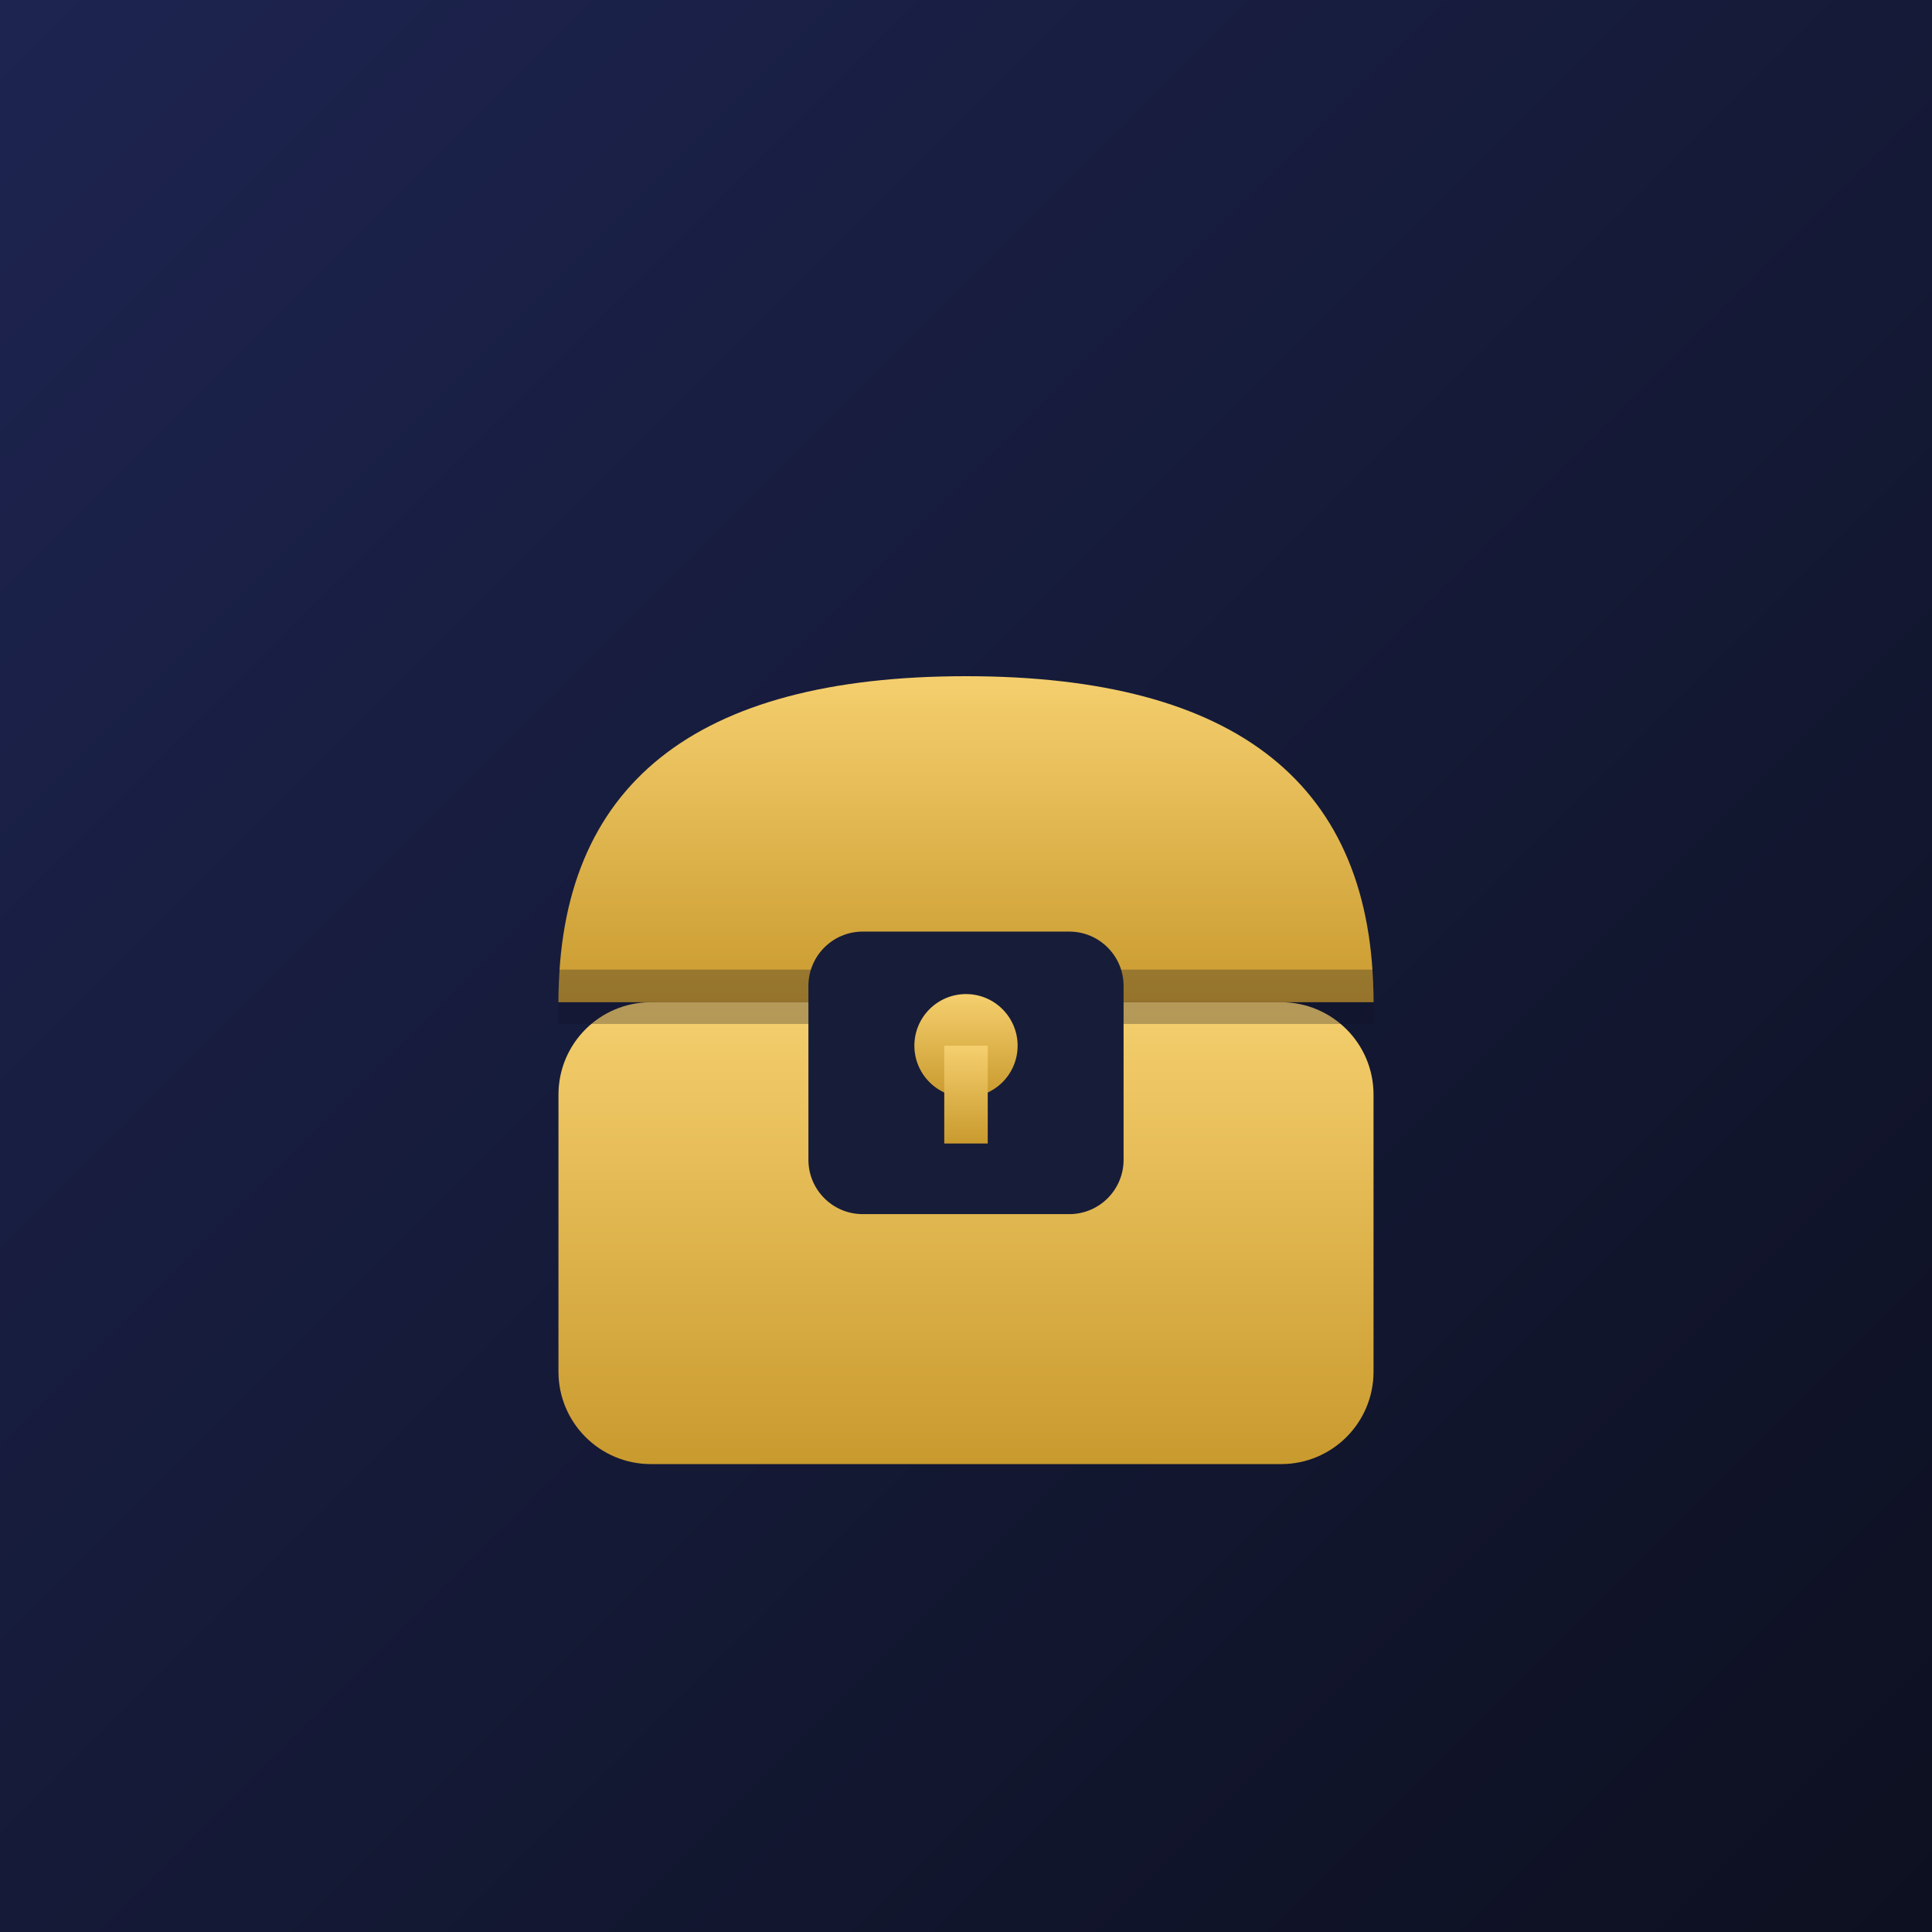
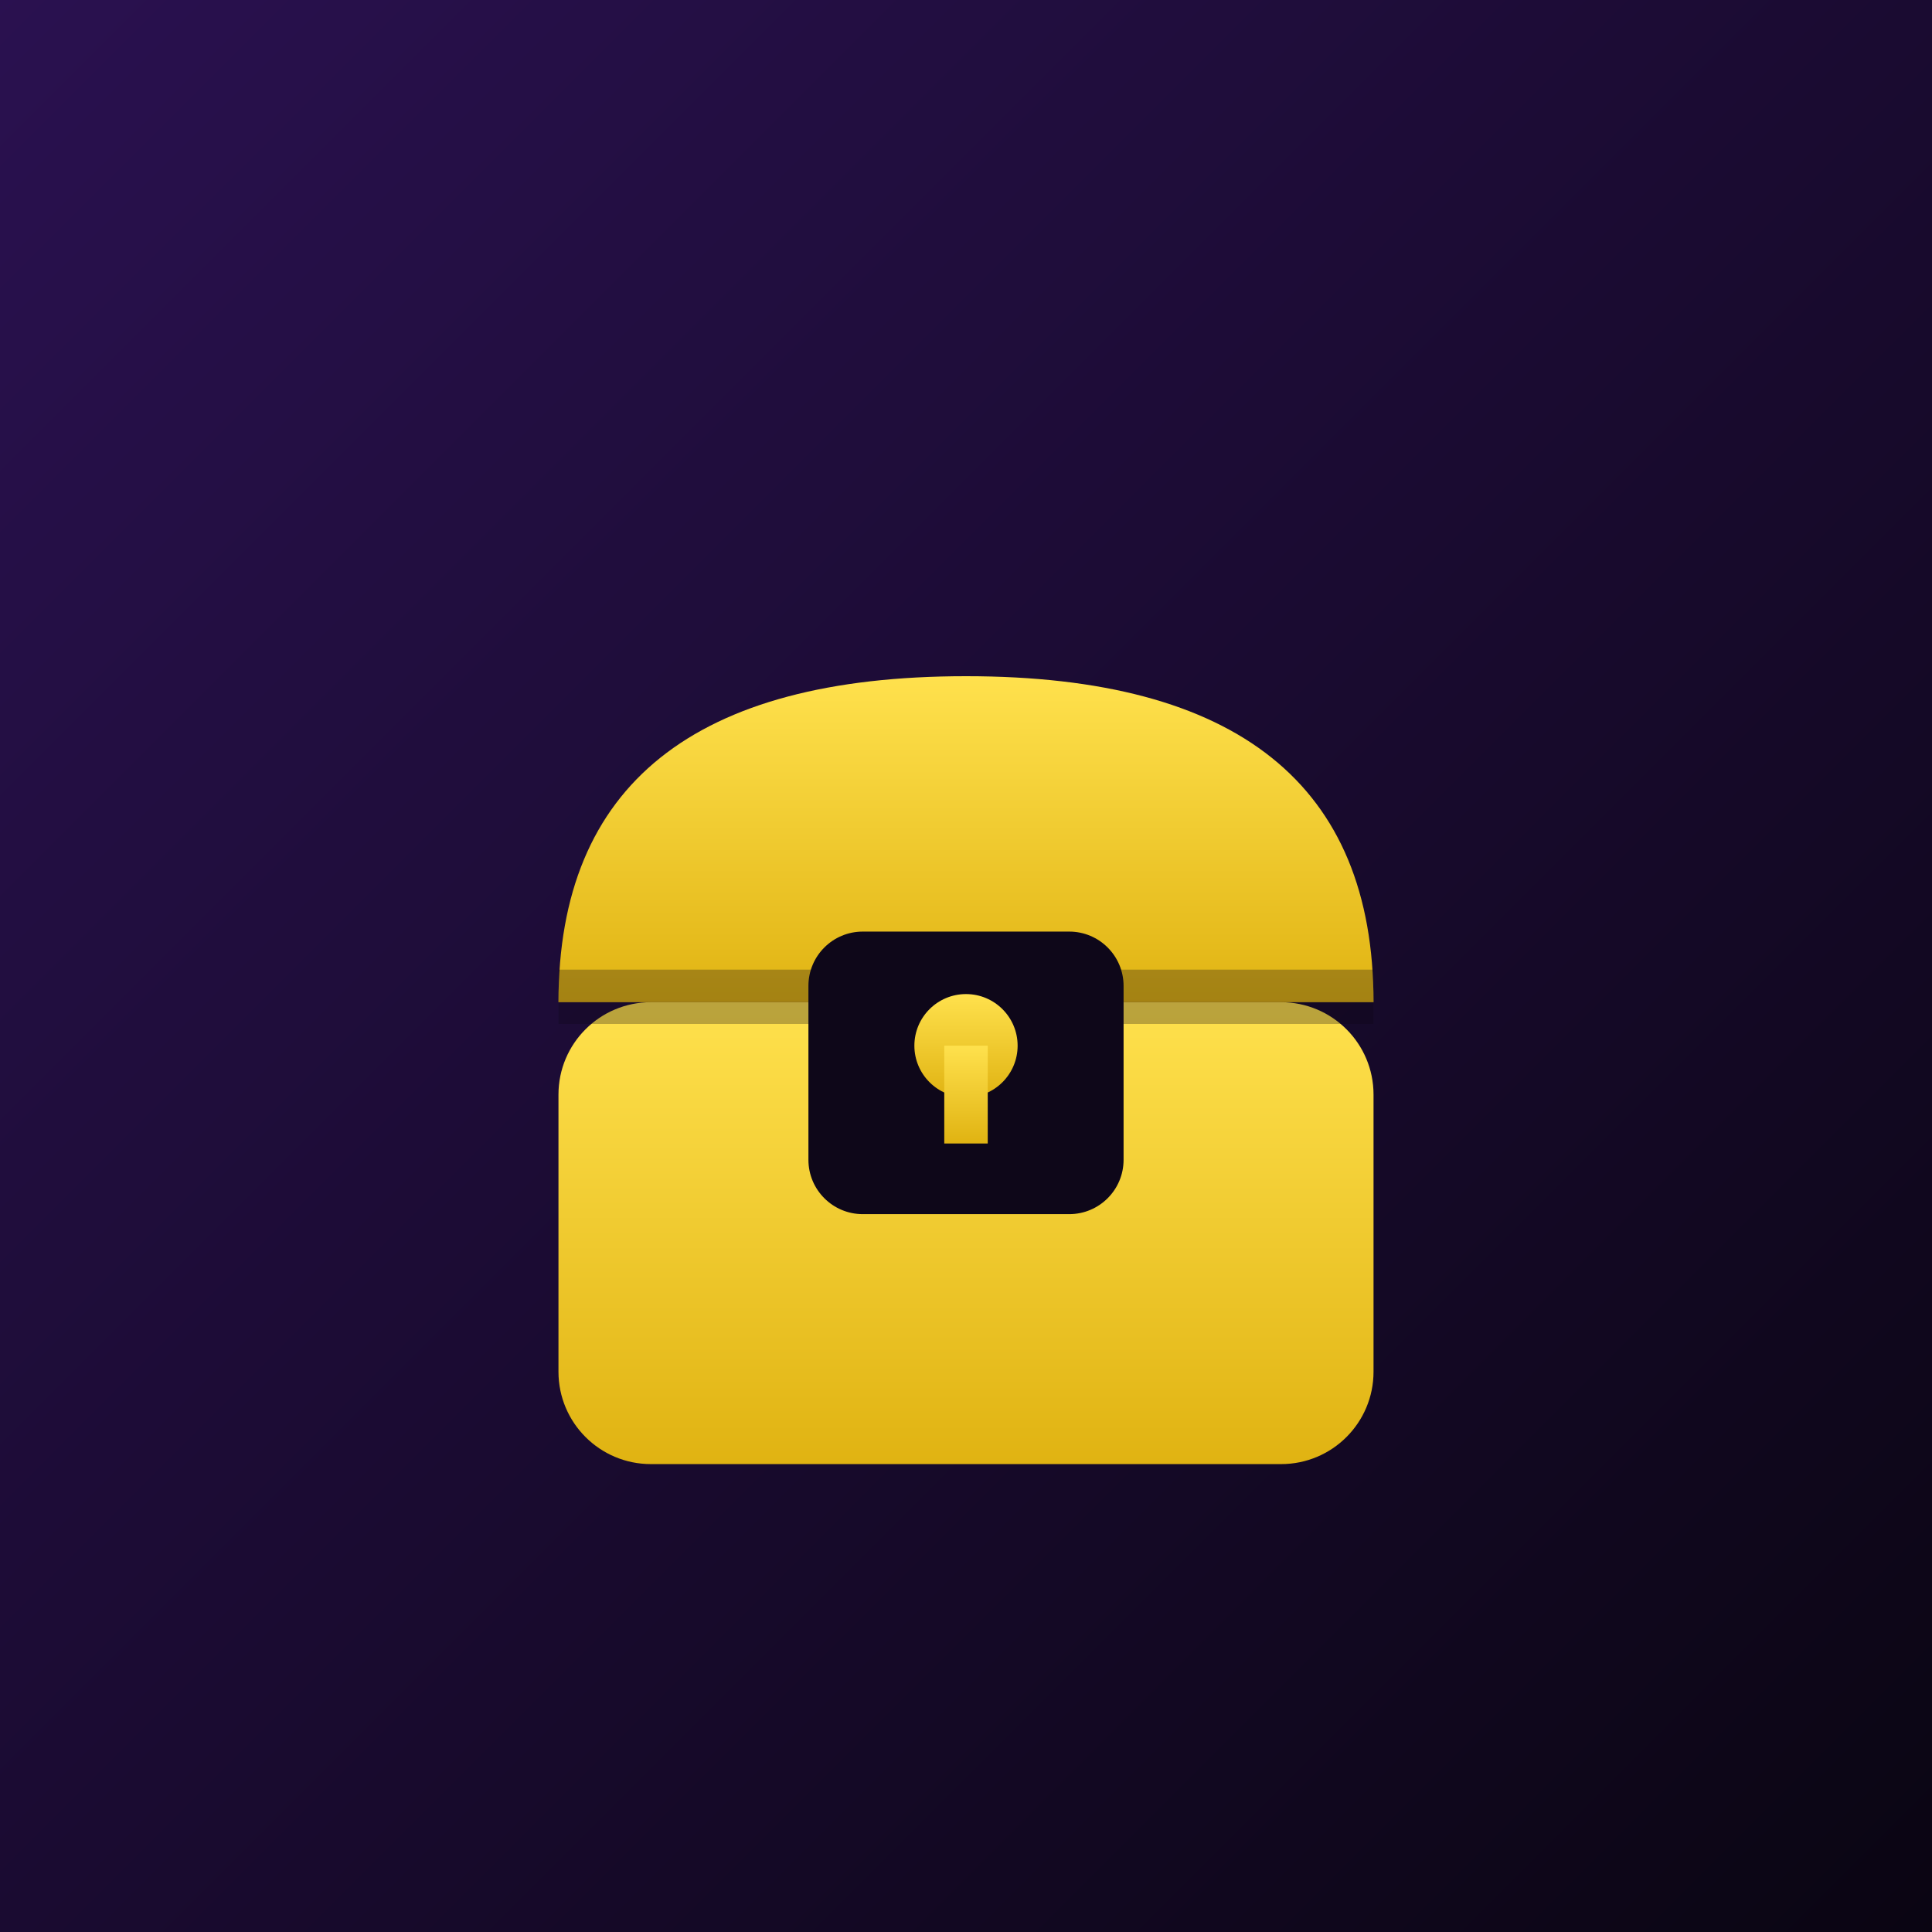
<svg xmlns="http://www.w3.org/2000/svg" viewBox="0 0 512 512">
  <defs>
    <linearGradient id="bg" x1="0%" y1="0%" x2="100%" y2="100%">
-       <stop offset="0%" stop-color="#1d2450" />
-       <stop offset="100%" stop-color="#0d1020" />
+       <stop offset="0%" stop-color="#2a1150" />
+       <stop offset="100%" stop-color="#0a0512" />
    </linearGradient>
    <linearGradient id="gold" x1="0%" y1="0%" x2="0%" y2="100%">
-       <stop offset="0%" stop-color="#f5cf6e" />
-       <stop offset="100%" stop-color="#c99a2e" />
+       <stop offset="0%" stop-color="#ffe14d" />
+       <stop offset="100%" stop-color="#e0b312" />
    </linearGradient>
  </defs>
  <rect width="512" height="512" fill="url(#bg)" />
  <g transform="translate(256 280) scale(0.72)">
    <path d="M -150 -20 Q -150 -140 0 -140 Q 150 -140 150 -20 Z" fill="url(#gold)" />
    <rect x="-150" y="-20" width="300" height="170" rx="34" fill="url(#gold)" />
-     <rect x="-150" y="-32" width="300" height="20" fill="#0d1020" opacity="0.28" />
-     <rect x="-58" y="-46" width="116" height="104" rx="20" fill="#171c38" />
+     <rect x="-150" y="-32" width="300" height="20" fill="#0a0512" opacity="0.28" />
+     <rect x="-58" y="-46" width="116" height="104" rx="20" fill="#0e0719" />
    <circle cx="0" cy="-4" r="19" fill="url(#gold)" />
    <rect x="-8" y="-4" width="16" height="36" fill="url(#gold)" />
  </g>
</svg>
